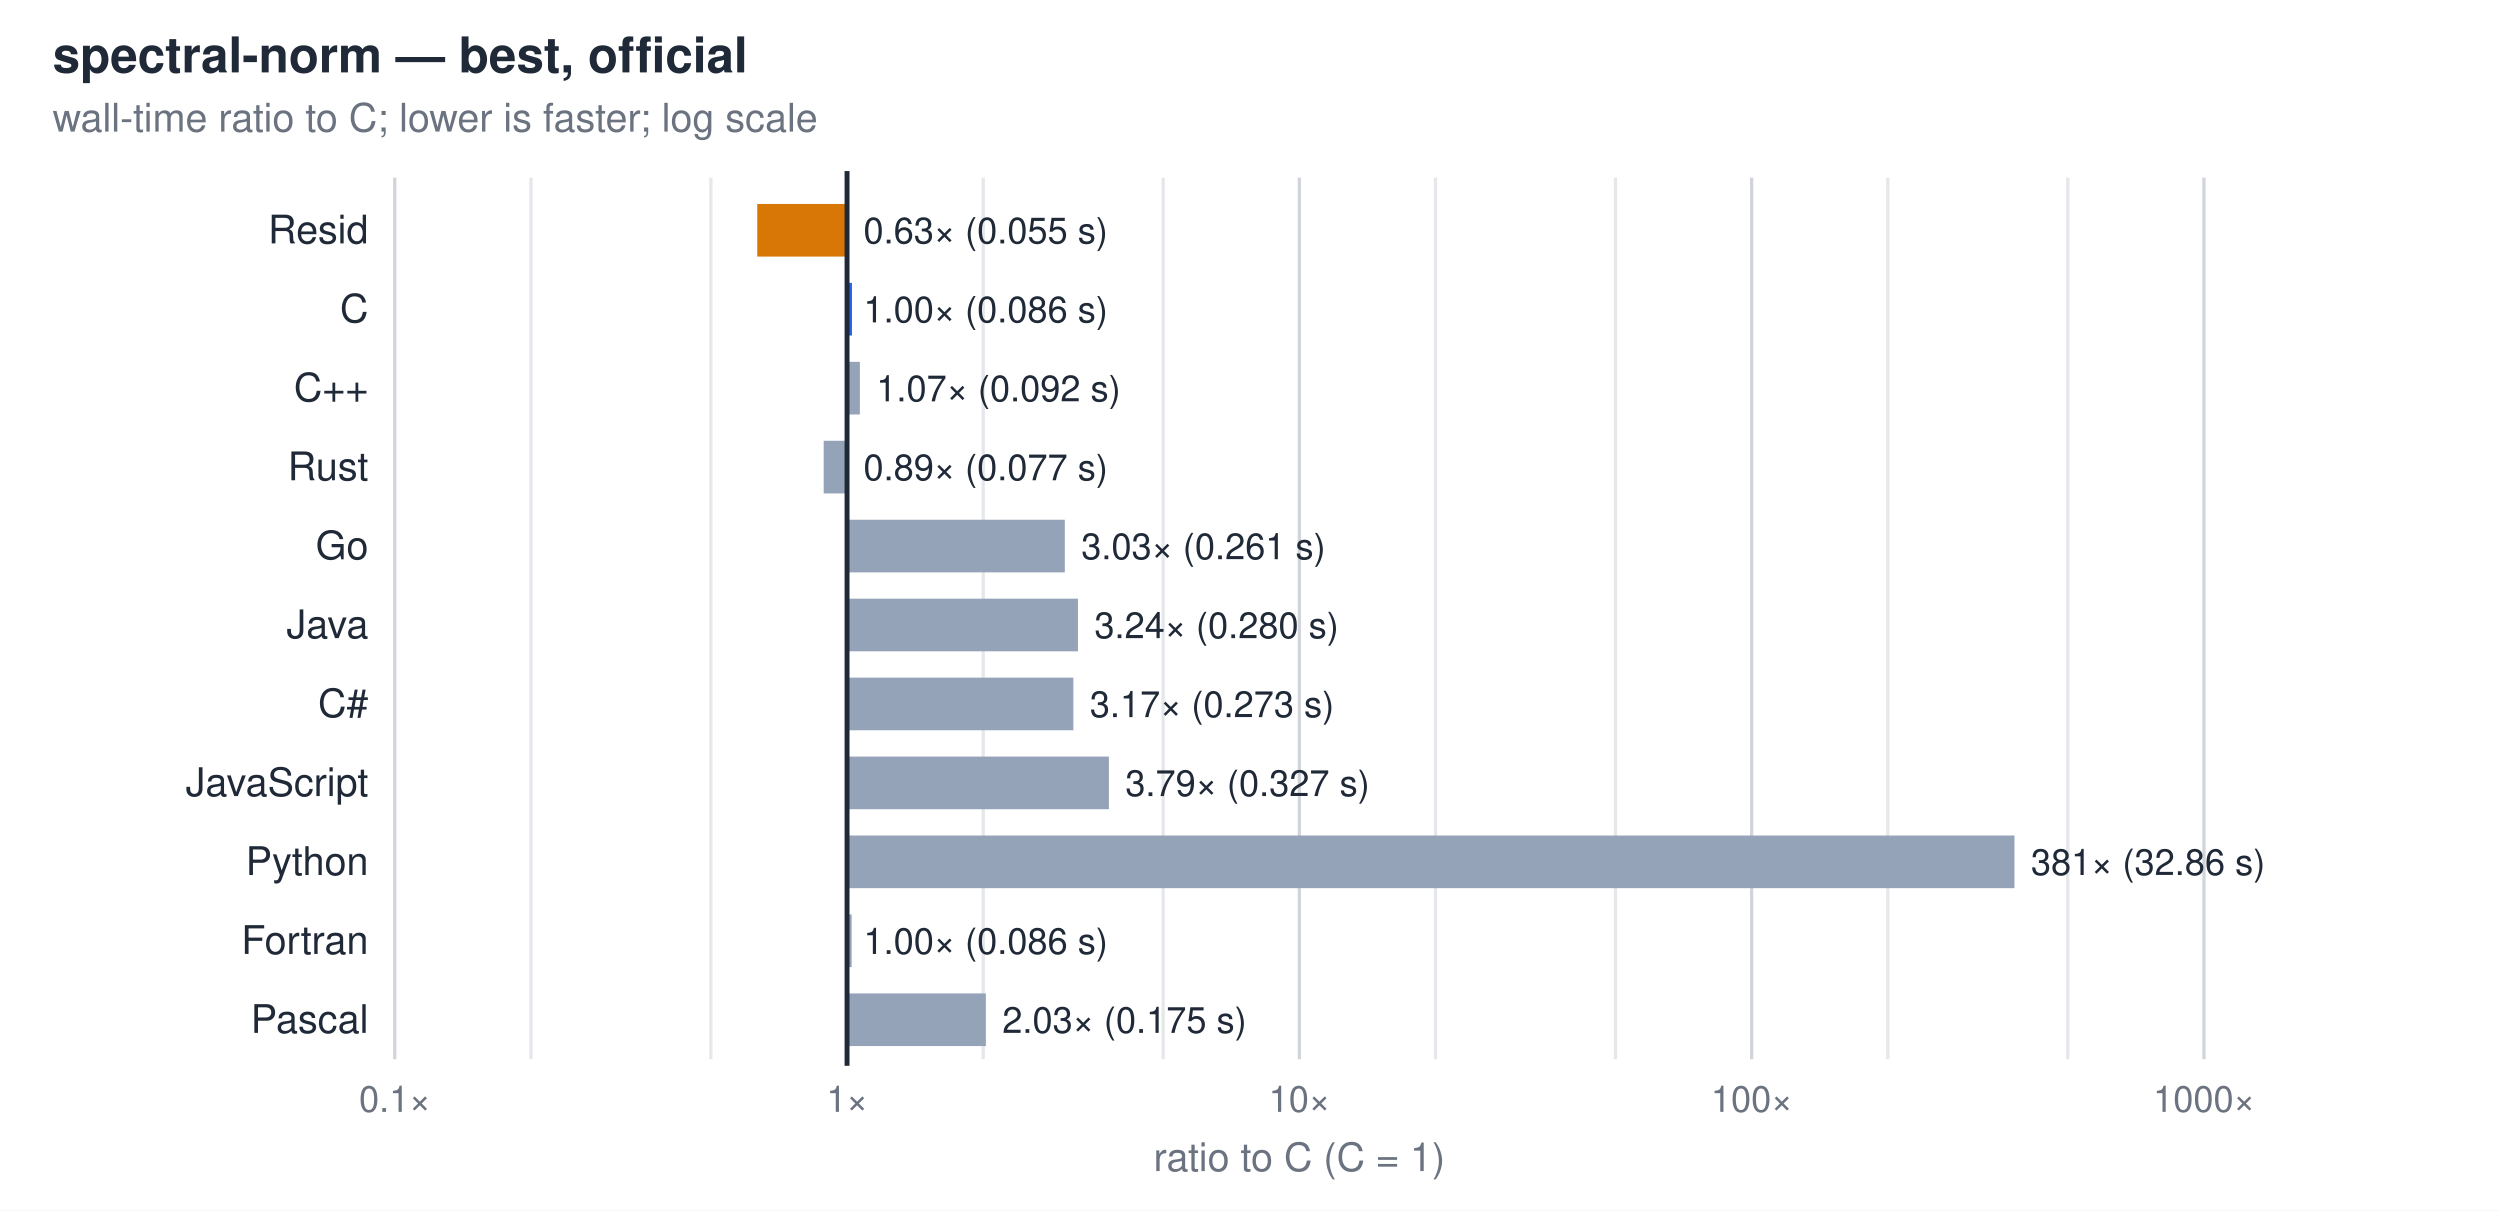
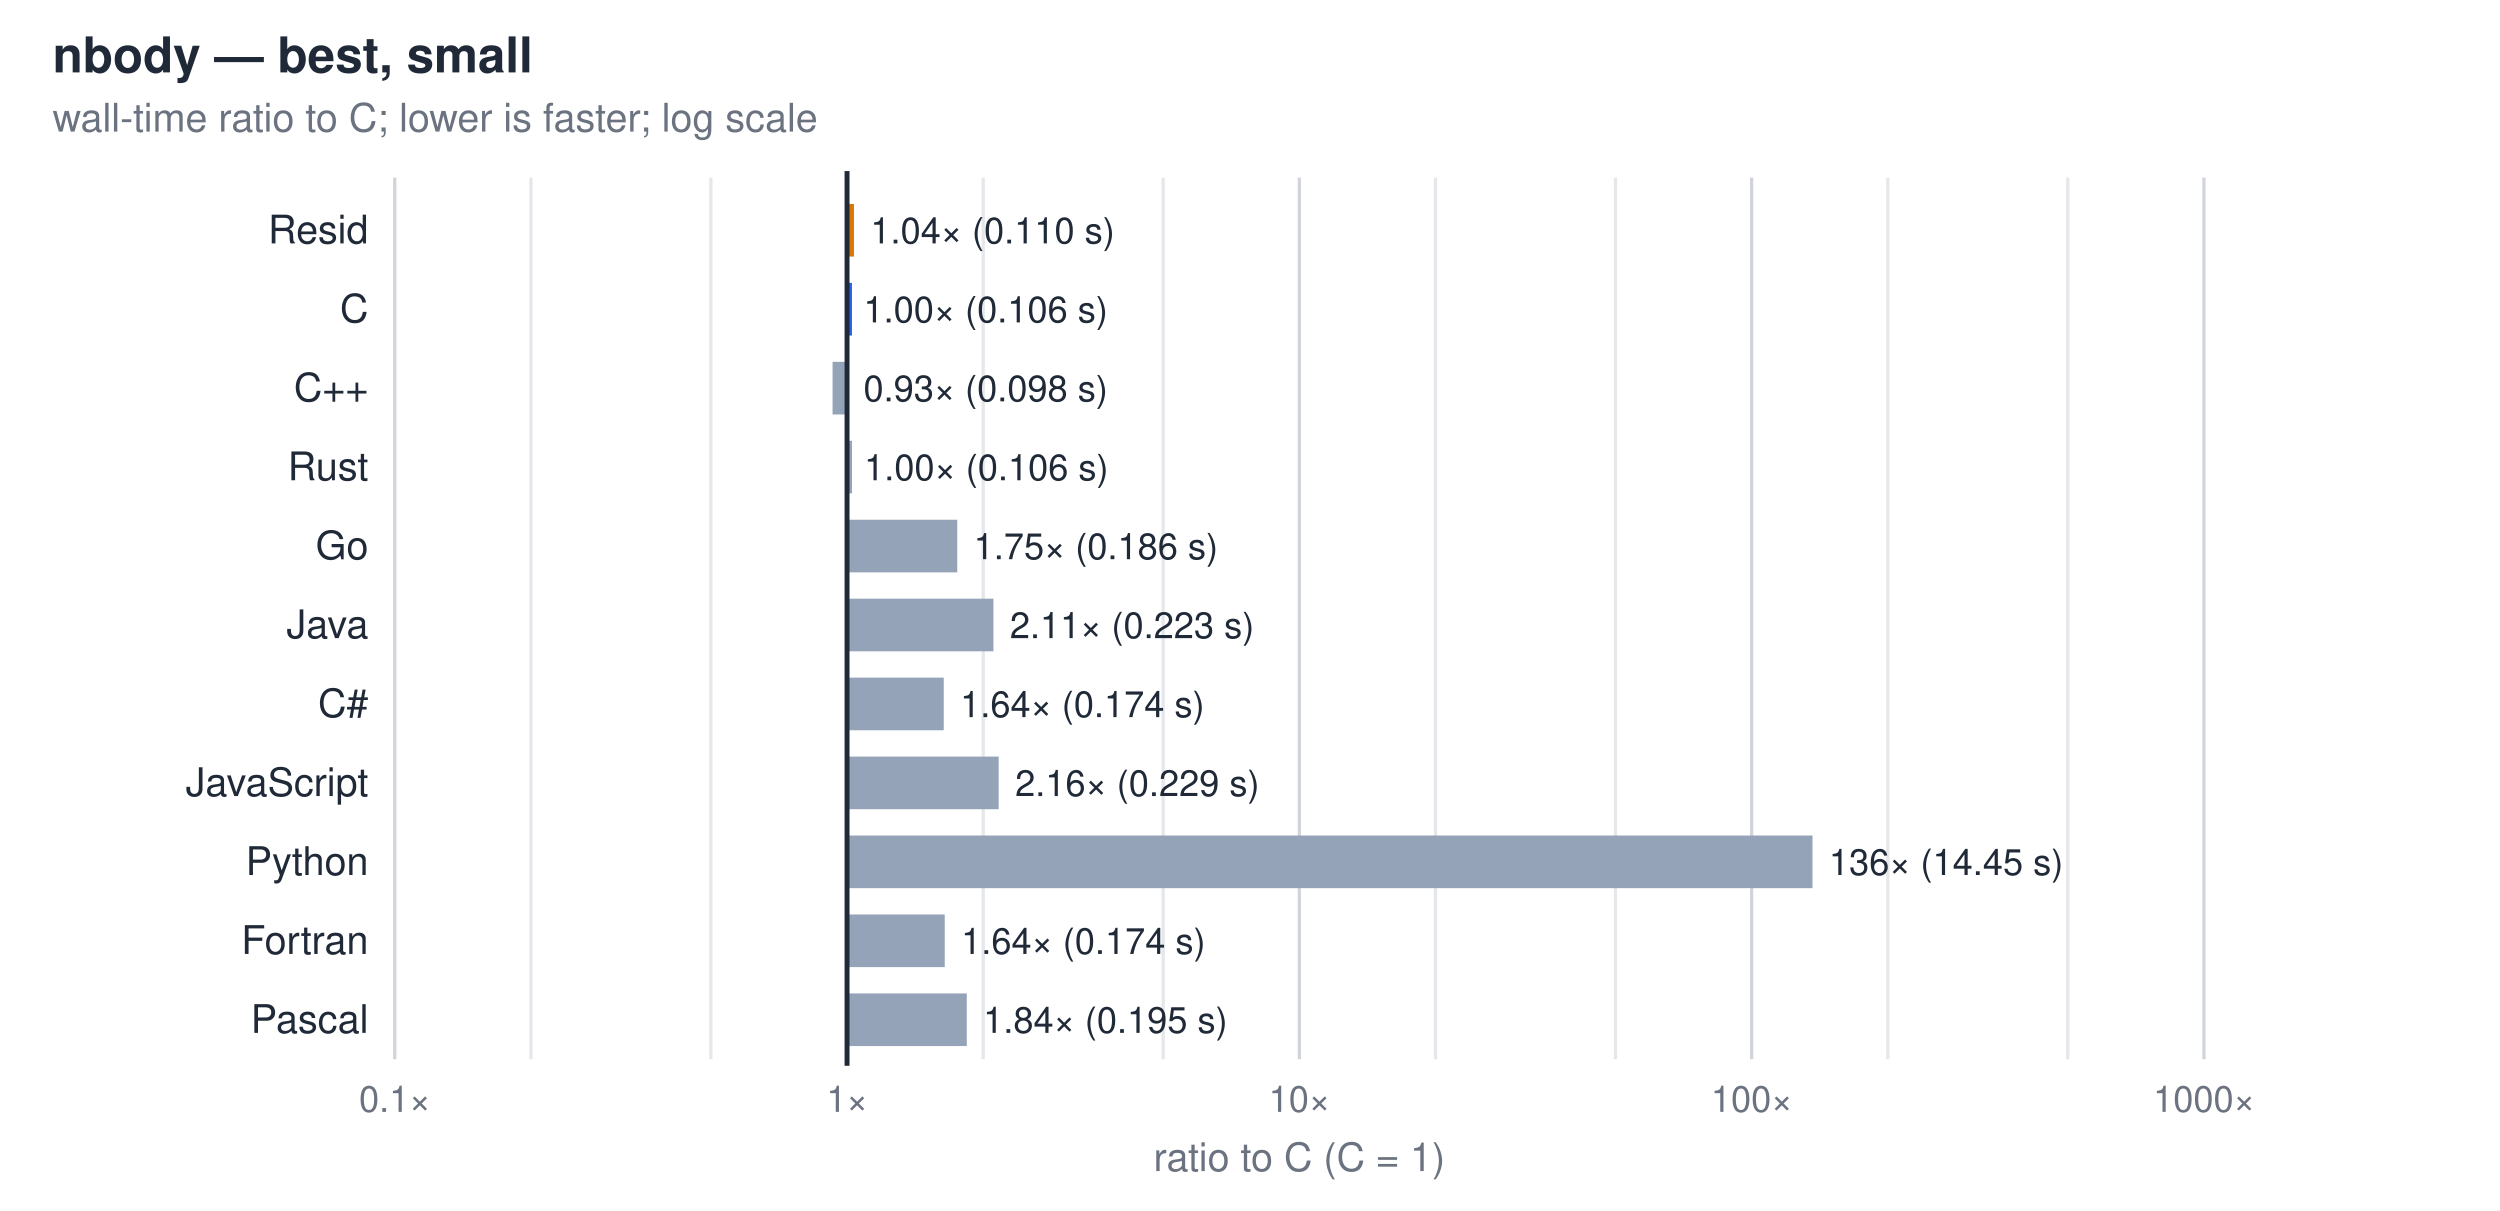
<svg xmlns="http://www.w3.org/2000/svg" width="760" height="368" viewBox="0 0 760 368" font-family="Helvetica, Arial, sans-serif" font-size="12">
  <rect x="0" y="0" width="760" height="368" fill="#ffffff" />
-   <text x="16" y="22" font-size="15" font-weight="bold" fill="#1f2937">spectral-norm — best, official</text>
+   <text x="16" y="22" font-size="15" font-weight="bold" fill="#1f2937">nbody — best, small</text>
  <text x="16" y="40" fill="#6b7280">wall-time ratio to C; lower is faster; log scale</text>
  <line x1="120.0" y1="54" x2="120.0" y2="322" stroke="#d1d5db" stroke-width="1" />
  <text x="120.0" y="338" text-anchor="middle" fill="#6b7280" font-size="11">0.1×</text>
  <line x1="161.4" y1="54" x2="161.4" y2="322" stroke="#e5e7eb" stroke-width="1" />
  <line x1="216.1" y1="54" x2="216.1" y2="322" stroke="#e5e7eb" stroke-width="1" />
  <line x1="257.5" y1="54" x2="257.5" y2="322" stroke="#d1d5db" stroke-width="1" />
  <text x="257.5" y="338" text-anchor="middle" fill="#6b7280" font-size="11">1×</text>
  <line x1="298.9" y1="54" x2="298.9" y2="322" stroke="#e5e7eb" stroke-width="1" />
  <line x1="353.6" y1="54" x2="353.6" y2="322" stroke="#e5e7eb" stroke-width="1" />
  <line x1="395.0" y1="54" x2="395.0" y2="322" stroke="#d1d5db" stroke-width="1" />
  <text x="395.0" y="338" text-anchor="middle" fill="#6b7280" font-size="11">10×</text>
  <line x1="436.4" y1="54" x2="436.4" y2="322" stroke="#e5e7eb" stroke-width="1" />
  <line x1="491.1" y1="54" x2="491.1" y2="322" stroke="#e5e7eb" stroke-width="1" />
  <line x1="532.5" y1="54" x2="532.5" y2="322" stroke="#d1d5db" stroke-width="1" />
  <text x="532.5" y="338" text-anchor="middle" fill="#6b7280" font-size="11">100×</text>
  <line x1="573.9" y1="54" x2="573.9" y2="322" stroke="#e5e7eb" stroke-width="1" />
  <line x1="628.6" y1="54" x2="628.6" y2="322" stroke="#e5e7eb" stroke-width="1" />
  <line x1="670.0" y1="54" x2="670.0" y2="322" stroke="#d1d5db" stroke-width="1" />
  <text x="670.0" y="338" text-anchor="middle" fill="#6b7280" font-size="11">1000×</text>
  <text x="112" y="74.0" text-anchor="end" fill="#1f2937">Resid</text>
-   <rect x="230.2" y="62" width="27.3" height="16" fill="#d97706" />
-   <text x="262.5" y="74.0" fill="#1f2937" font-size="11">0.63×  (0.055 s)</text>
+   <rect x="257.5" y="62" width="2.1" height="16" fill="#d97706" />
+   <text x="264.6" y="74.0" fill="#1f2937" font-size="11">1.04×  (0.110 s)</text>
  <text x="112" y="98.0" text-anchor="end" fill="#1f2937">C</text>
  <rect x="257.5" y="86" width="1.5" height="16" fill="#2563eb" />
-   <text x="262.5" y="98.0" fill="#1f2937" font-size="11">1.00×  (0.086 s)</text>
+   <text x="262.5" y="98.0" fill="#1f2937" font-size="11">1.00×  (0.106 s)</text>
  <text x="112" y="122.0" text-anchor="end" fill="#1f2937">C++</text>
-   <rect x="257.5" y="110" width="3.9" height="16" fill="#94a3b8" />
-   <text x="266.4" y="122.0" fill="#1f2937" font-size="11">1.07×  (0.092 s)</text>
+   <rect x="253.1" y="110" width="4.4" height="16" fill="#94a3b8" />
+   <text x="262.5" y="122.0" fill="#1f2937" font-size="11">0.93×  (0.098 s)</text>
  <text x="112" y="146.0" text-anchor="end" fill="#1f2937">Rust</text>
-   <rect x="250.4" y="134" width="7.1" height="16" fill="#94a3b8" />
-   <text x="262.5" y="146.0" fill="#1f2937" font-size="11">0.89×  (0.077 s)</text>
+   <rect x="257.5" y="134" width="1.5" height="16" fill="#94a3b8" />
+   <text x="262.7" y="146.0" fill="#1f2937" font-size="11">1.00×  (0.106 s)</text>
  <text x="112" y="170.0" text-anchor="end" fill="#1f2937">Go</text>
-   <rect x="257.5" y="158" width="66.2" height="16" fill="#94a3b8" />
-   <text x="328.7" y="170.0" fill="#1f2937" font-size="11">3.03×  (0.261 s)</text>
+   <rect x="257.5" y="158" width="33.5" height="16" fill="#94a3b8" />
+   <text x="296.0" y="170.0" fill="#1f2937" font-size="11">1.75×  (0.186 s)</text>
  <text x="112" y="194.0" text-anchor="end" fill="#1f2937">Java</text>
-   <rect x="257.5" y="182" width="70.2" height="16" fill="#94a3b8" />
-   <text x="332.7" y="194.0" fill="#1f2937" font-size="11">3.24×  (0.280 s)</text>
+   <rect x="257.5" y="182" width="44.5" height="16" fill="#94a3b8" />
+   <text x="307.0" y="194.0" fill="#1f2937" font-size="11">2.11×  (0.223 s)</text>
  <text x="112" y="218.0" text-anchor="end" fill="#1f2937">C#</text>
-   <rect x="257.5" y="206" width="68.8" height="16" fill="#94a3b8" />
-   <text x="331.3" y="218.0" fill="#1f2937" font-size="11">3.17×  (0.273 s)</text>
+   <rect x="257.5" y="206" width="29.4" height="16" fill="#94a3b8" />
+   <text x="291.9" y="218.0" fill="#1f2937" font-size="11">1.64×  (0.174 s)</text>
  <text x="112" y="242.0" text-anchor="end" fill="#1f2937">JavaScript</text>
-   <rect x="257.5" y="230" width="79.6" height="16" fill="#94a3b8" />
-   <text x="342.1" y="242.0" fill="#1f2937" font-size="11">3.79×  (0.327 s)</text>
+   <rect x="257.5" y="230" width="46.1" height="16" fill="#94a3b8" />
+   <text x="308.6" y="242.0" fill="#1f2937" font-size="11">2.16×  (0.229 s)</text>
  <text x="112" y="266.0" text-anchor="end" fill="#1f2937">Python</text>
-   <rect x="257.5" y="254" width="354.9" height="16" fill="#94a3b8" />
-   <text x="617.4" y="266.0" fill="#1f2937" font-size="11">381×  (32.86 s)</text>
+   <rect x="257.5" y="254" width="293.5" height="16" fill="#94a3b8" />
+   <text x="556.0" y="266.0" fill="#1f2937" font-size="11">136×  (14.45 s)</text>
  <text x="112" y="290.0" text-anchor="end" fill="#1f2937">Fortran</text>
-   <rect x="257.4" y="278" width="1.5" height="16" fill="#94a3b8" />
-   <text x="262.5" y="290.0" fill="#1f2937" font-size="11">1.00×  (0.086 s)</text>
+   <rect x="257.5" y="278" width="29.7" height="16" fill="#94a3b8" />
+   <text x="292.2" y="290.0" fill="#1f2937" font-size="11">1.64×  (0.174 s)</text>
  <text x="112" y="314.0" text-anchor="end" fill="#1f2937">Pascal</text>
-   <rect x="257.5" y="302" width="42.2" height="16" fill="#94a3b8" />
-   <text x="304.7" y="314.0" fill="#1f2937" font-size="11">2.03×  (0.175 s)</text>
+   <rect x="257.5" y="302" width="36.4" height="16" fill="#94a3b8" />
+   <text x="298.9" y="314.0" fill="#1f2937" font-size="11">1.84×  (0.195 s)</text>
  <line x1="257.5" y1="52" x2="257.5" y2="324" stroke="#1f2937" stroke-width="1.5" />
  <text x="395.0" y="356" text-anchor="middle" fill="#6b7280">ratio to C (C = 1)</text>
</svg>
